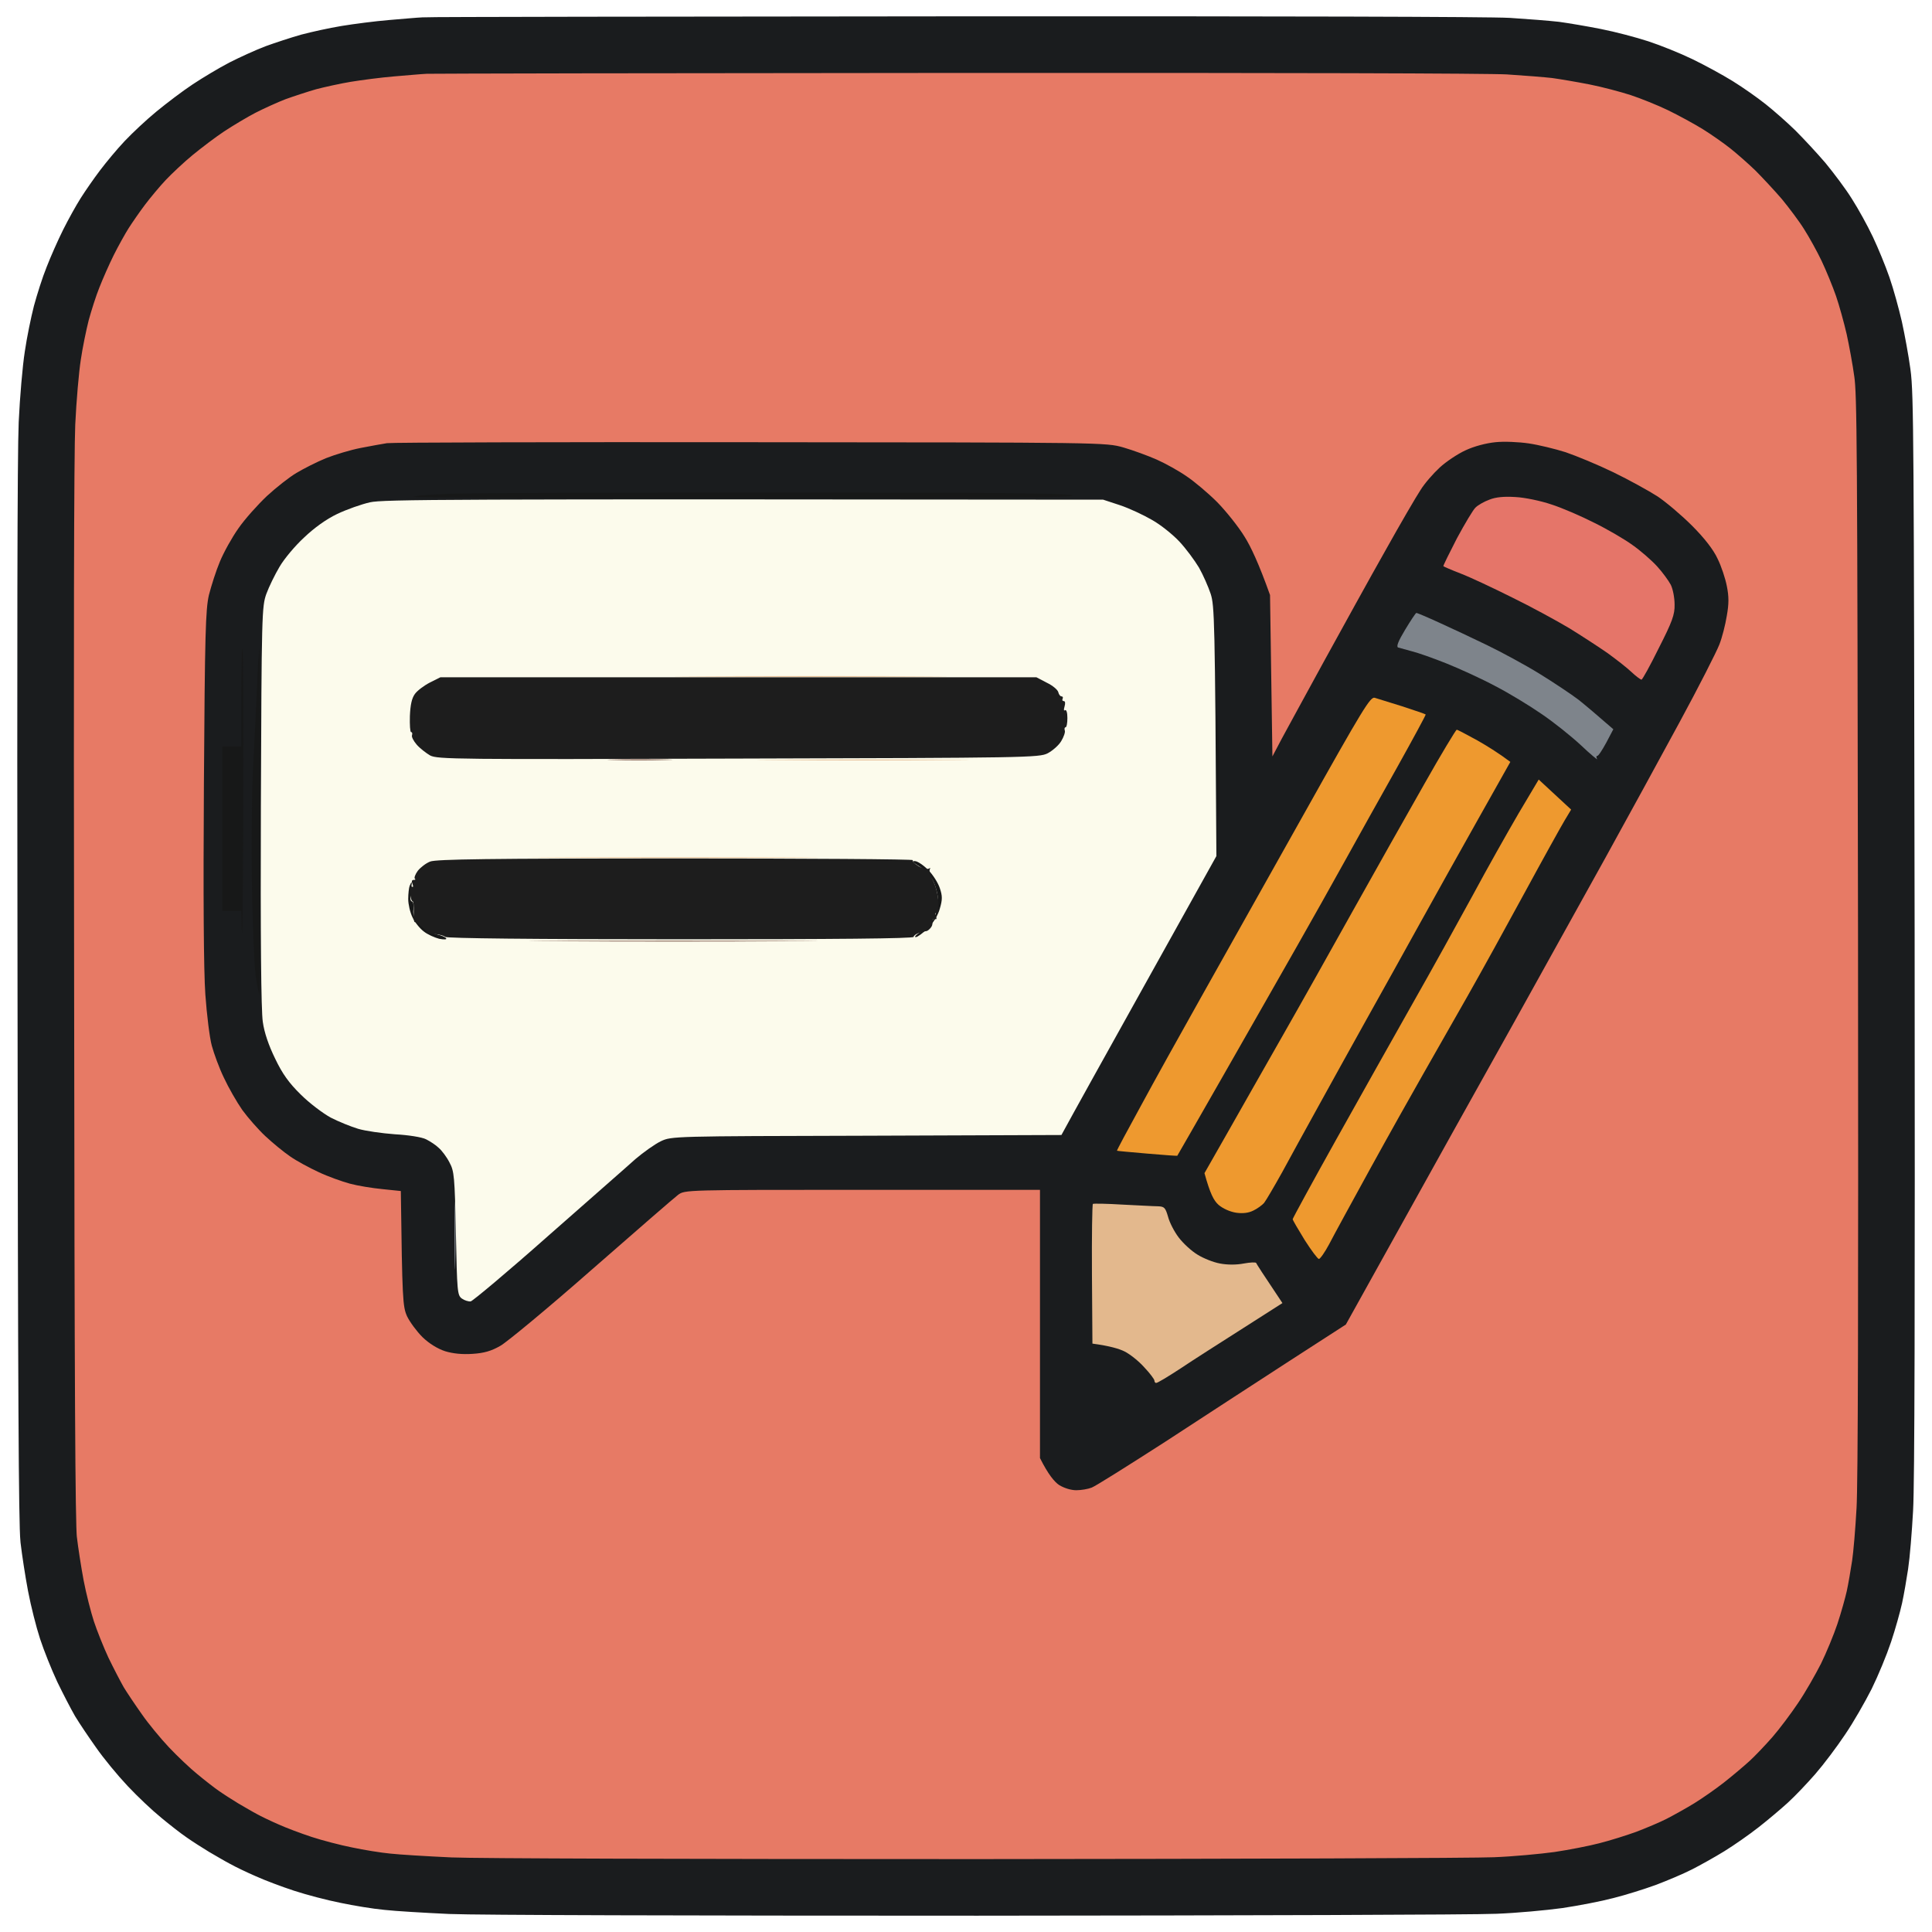
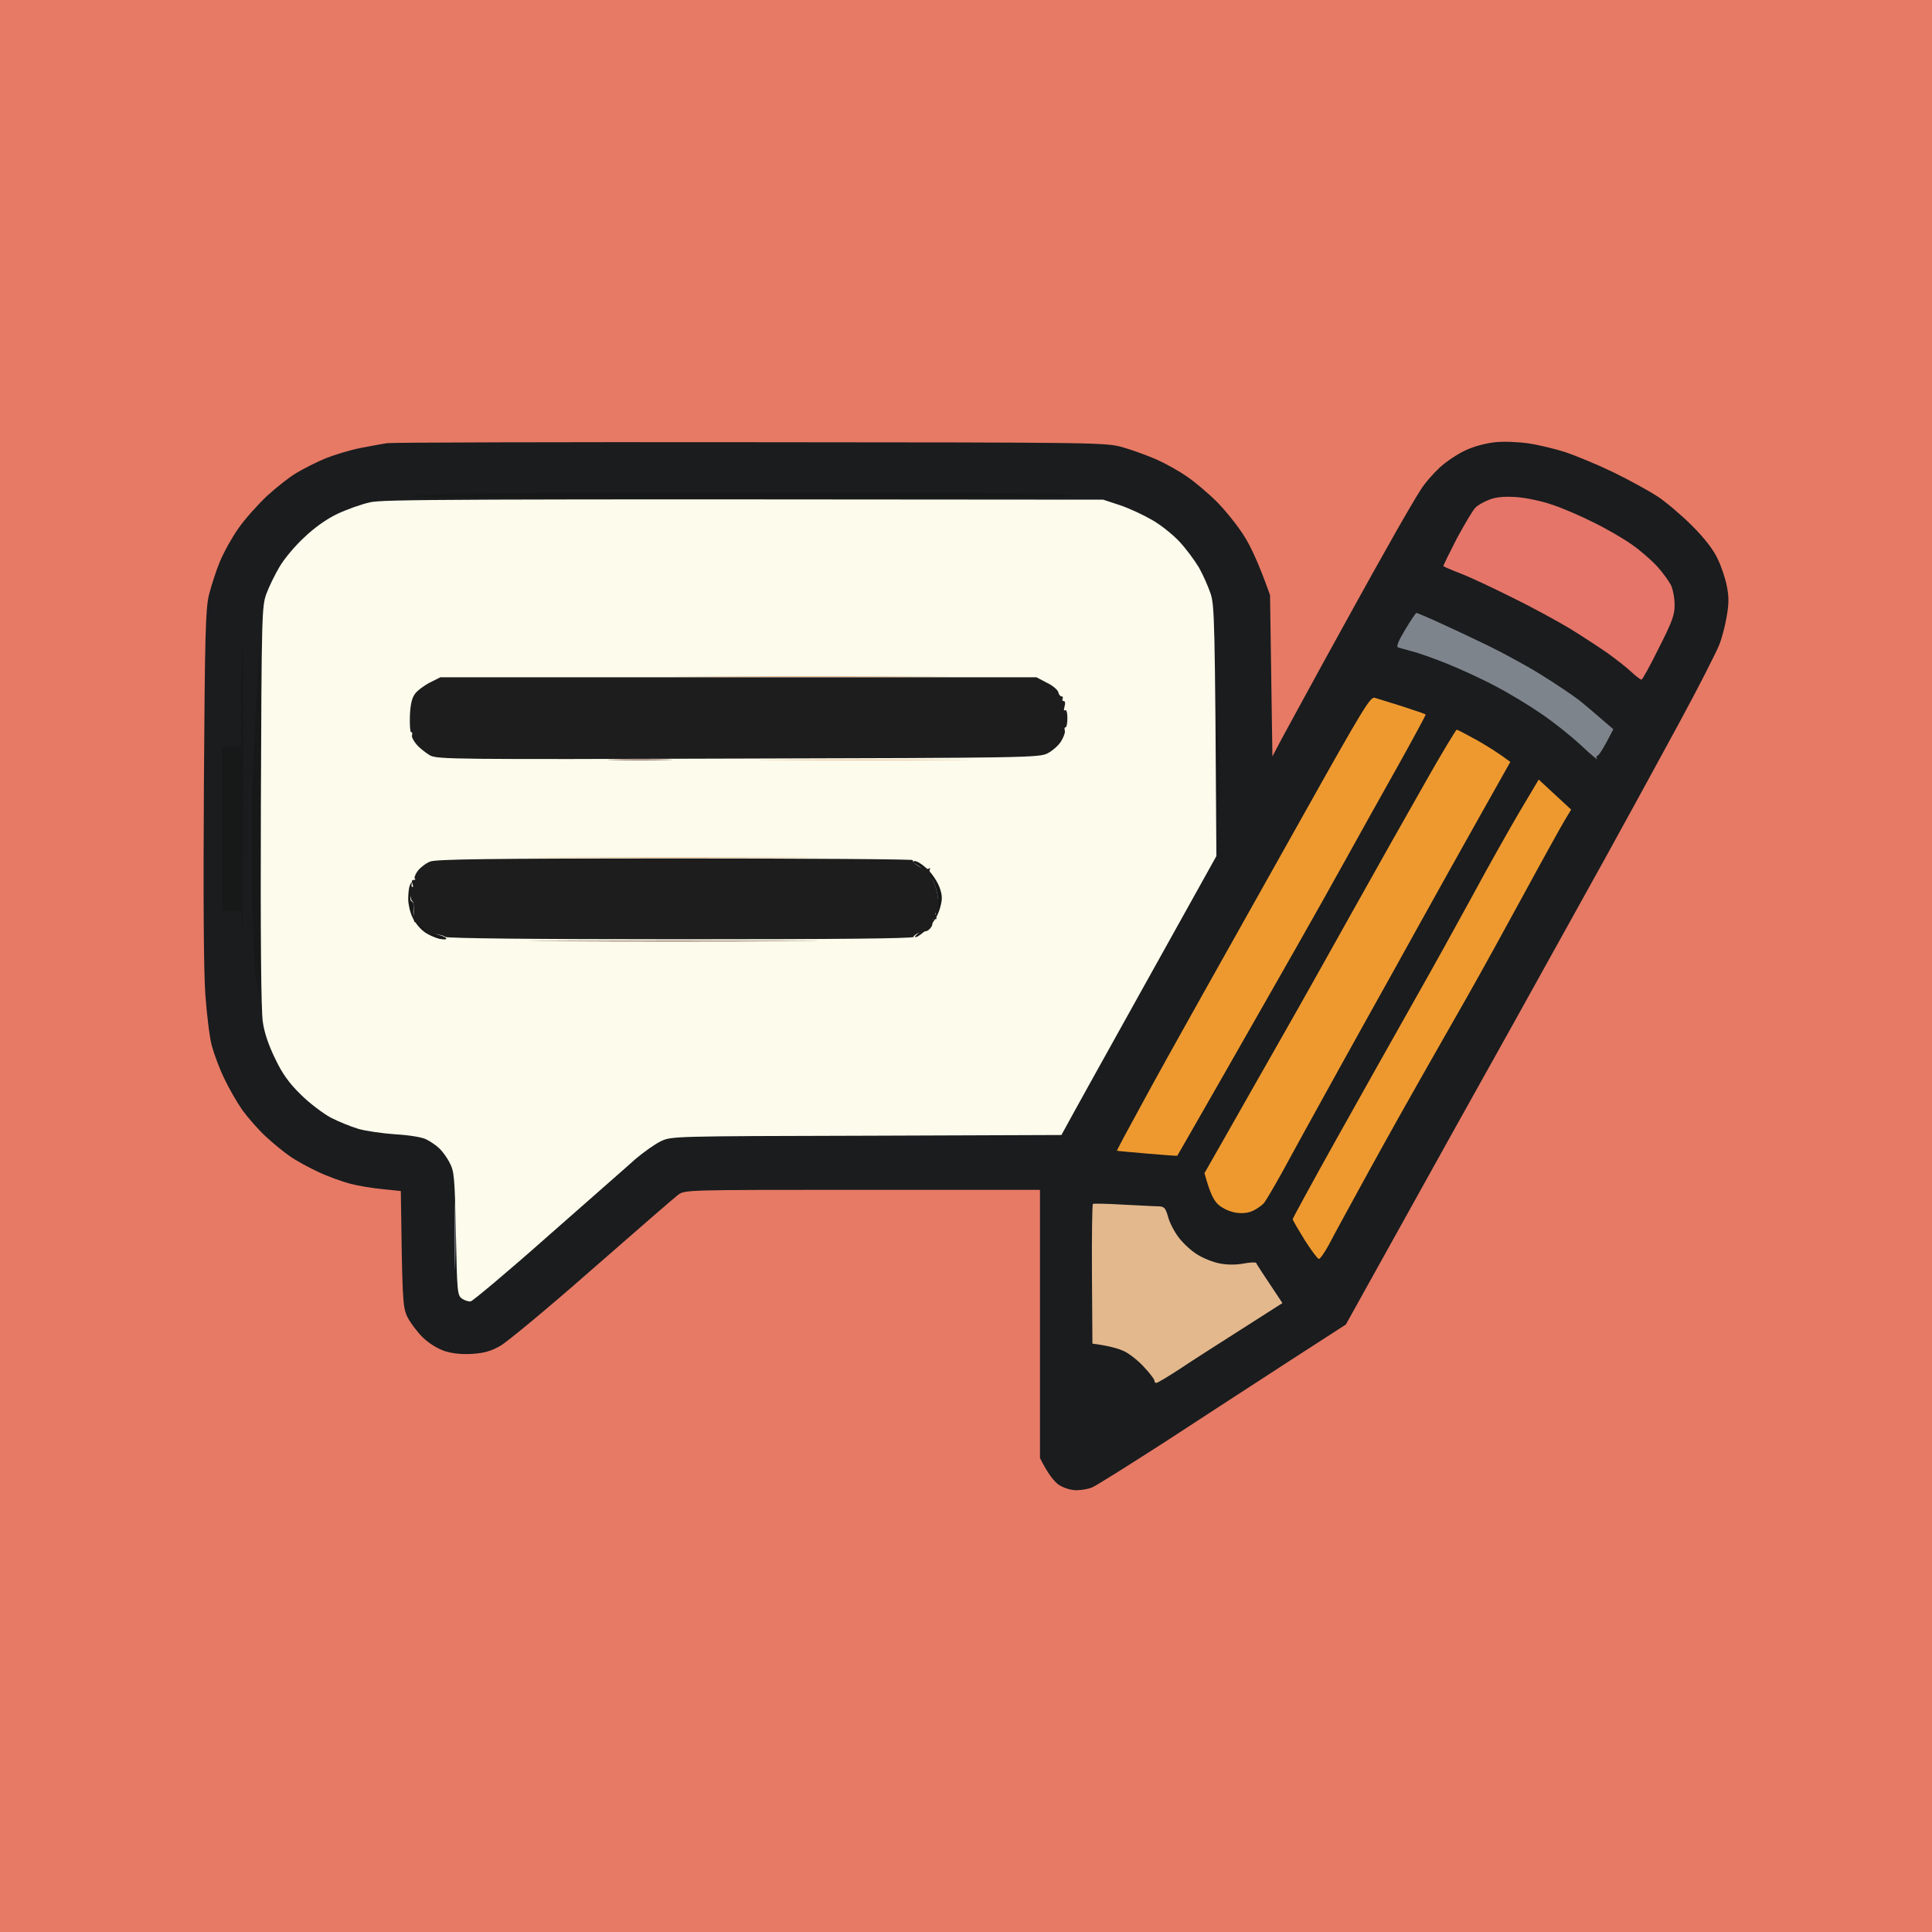
<svg xmlns="http://www.w3.org/2000/svg" version="1.2" viewBox="0 0 1024 1024" width="1024" height="1024" id="svg1" xml:space="preserve">
  <defs id="defs1" />
  <style id="style1">
		.s0 { fill: #171818 } 
		.s1 { opacity: 1;fill: #7f5b4f } 
		.s2 { fill: #e77965 } 
		.s3 { opacity: 1;fill: #e3b88d } 
		.s4 { fill: #1a1c1e } 
		.s5 { fill: #f08b48 } 
		.s6 { fill: #fcfbec } 
	</style>
-   <g id="Background">
-     <path id="Path 2" class="s2" d="m 224.993,24.159 c -2.5,0.1 -10.3,0.8 -17.5,1.4 -7.2,0.6 -17.9,2 -24,3 -6.1,1 -15.1,3 -20,4.3 -4.9,1.4 -12.8,4 -17.5,5.7 -4.7,1.8 -12.6,5.4 -17.5,7.9 -5,2.6 -13,7.4 -18,10.7 -5,3.3 -13,9.4 -18,13.5 -5,4.1 -11.9,10.6 -15.5,14.4 -3.6,3.8 -9,10.3 -12.1,14.4 -3.1,4.1 -7.3,10.2 -9.4,13.5 -2.1,3.3 -6,10.3 -8.6,15.5 -2.6,5.2 -6.3,13.6 -8.2,18.5 -2,4.9 -4.7,13.5 -6.2,19 -1.4,5.5 -3.5,15.6 -4.5,22.5 -1.1,6.9 -2.5,23.1 -3.1,36 -0.7,15.6 -0.9,117.6 -0.6,302 0.2,211.7 0.6,281.1 1.5,289.5 0.7,6 2.4,17.1 3.8,24.5 1.4,7.4 4.1,18 5.9,23.5 1.8,5.5 5.6,15 8.4,21 2.9,6 6.9,13.7 8.8,17 2,3.3 6.7,10.3 10.4,15.5 3.6,5.2 10.6,13.7 15.5,18.9 4.9,5.2 12.3,12.2 16.4,15.5 4.1,3.4 9.7,7.8 12.5,9.7 2.7,1.9 7.7,5.1 11,7.1 3.3,1.9 8,4.7 10.5,6 2.5,1.4 8.1,4.1 12.5,6 4.4,2 12.9,5.2 19,7.2 6.1,2 16.4,4.7 23,6 6.6,1.4 16.4,3 21.8,3.5 5.3,0.6 20.4,1.5 33.4,2.1 14.4,0.6 125,0.9 279.3,0.9 140.5,-0.1 264,-0.5 274.5,-1 10.5,-0.4 25.5,-1.8 33.5,-2.9 8,-1.2 19.5,-3.4 25.5,-5 6,-1.5 15.5,-4.5 21,-6.5 5.5,-2.1 13.4,-5.4 17.5,-7.5 4.1,-2.1 11.3,-6.1 16,-9 4.7,-2.9 12.3,-8.2 17,-11.9 4.6,-3.6 11.1,-9.1 14.4,-12.1 3.3,-3 9.3,-9.3 13.4,-14 4.1,-4.7 10.7,-13.5 14.7,-19.5 4.1,-6 9.9,-16.2 13.1,-22.5 3.1,-6.3 7.4,-16.7 9.5,-23 2.1,-6.3 4.5,-14.9 5.4,-19 0.9,-4.1 2.2,-11.8 3,-17 0.8,-5.2 1.9,-18.5 2.5,-29.5 0.8,-14 1,-106.2 0.8,-305 -0.4,-261.3 -0.5,-286 -2.1,-297.3 -0.9,-6.7 -2.9,-17.5 -4.3,-23.9 -1.5,-6.5 -4.2,-16.3 -6.1,-21.8 -1.9,-5.5 -5.6,-14.5 -8.2,-20 -2.6,-5.5 -7.2,-13.8 -10.2,-18.5 -2.9,-4.7 -8.8,-12.5 -12.9,-17.5 -4.2,-4.9 -11,-12.2 -15,-16.2 -4.1,-4 -10.6,-9.7 -14.5,-12.8 -3.9,-3.1 -11,-8.1 -16,-11.2 -5,-3.1 -14,-8 -20,-10.9 -6,-2.9 -15.7,-6.8 -21.5,-8.7 -5.8,-1.9 -16.4,-4.7 -23.5,-6.1 -7.1,-1.4 -16.6,-3 -21,-3.6 -4.4,-0.5 -15.6,-1.4 -25,-2 -10.8,-0.6 -118.4,-0.9 -293.5,-0.8 -152.1,0.1 -278.5,0.3 -281,0.5 z" style="fill:#e77a65;fill-opacity:1;stroke:#1a1c1e;stroke-width:30;stroke-linecap:round;stroke-linejoin:round;stroke-dasharray:none;stroke-opacity:1" />
-     <g id="g1">
-       <g id="g3" transform="matrix(1.263572,0,0,1.263572,-141.2288,29.17788)">
-         <path id="Path 4" class="s4" d="m 274.1,162.8 c -1.9,0.3 -6.9,1.2 -11,2 -4.2,0.8 -10.8,2.8 -14.6,4.3 -3.9,1.6 -9.4,4.4 -12.4,6.2 -2.9,1.7 -8.5,6.1 -12.4,9.7 -3.8,3.6 -9.2,9.6 -11.9,13.5 -2.7,3.8 -6.2,10.1 -7.8,14 -1.6,3.8 -3.6,10.1 -4.6,14 -1.4,6.1 -1.7,16.1 -2.1,79.5 -0.3,47.1 -0.1,77.9 0.6,88 0.6,8.5 1.8,18.2 2.7,21.5 0.9,3.3 3.1,9.4 5.1,13.5 1.9,4.1 5.4,10.2 7.7,13.5 2.4,3.3 6.8,8.3 9.7,11 3,2.8 7.6,6.6 10.4,8.5 2.7,1.9 8.1,4.8 12,6.6 3.8,1.8 9.7,3.9 13,4.8 3.3,0.9 9.5,1.9 13.7,2.3 l 7.7,0.8 c 0.6,45.7 0.8,48.4 2.6,52.5 1.2,2.5 4.1,6.4 6.5,8.8 2.8,2.7 6.4,4.9 9.5,5.9 3.3,1 7.2,1.4 11.5,1.1 4.8,-0.3 7.9,-1.2 11.7,-3.4 2.8,-1.6 20.2,-16 38.5,-32.1 18.3,-16 34.5,-30.1 36,-31.2 2.8,-2.1 3.2,-2.1 77.3,-2.1 H 548 v 112.5 c 3.5,7 6.1,10 8,11.3 2.1,1.3 5,2.2 7.2,2.2 2.1,0 5,-0.5 6.5,-1.1 1.6,-0.6 15.4,-9.3 30.8,-19.2 15.3,-10 38.7,-25.2 51.8,-33.7 l 24,-15.5 c 37.4,-67.4 58.4,-105 70.7,-127 12.2,-22 29.5,-53.1 38.3,-69 8.8,-15.9 22.7,-41.4 30.9,-56.5 8.2,-15.1 15.7,-29.9 16.8,-32.8 1.1,-2.8 2.5,-8.2 3.1,-12 0.9,-5 0.9,-8.1 0,-12.5 -0.6,-3.1 -2.3,-8.3 -3.9,-11.5 -1.7,-3.7 -5.5,-8.6 -10.7,-13.8 -4.4,-4.4 -10.9,-9.9 -14.5,-12.3 -3.6,-2.3 -11.9,-6.9 -18.5,-10.1 -6.6,-3.2 -15.6,-6.9 -20,-8.4 -4.4,-1.4 -11.4,-3.1 -15.5,-3.7 -4.1,-0.6 -10.4,-0.9 -14,-0.5 -3.9,0.4 -8.9,1.7 -12.5,3.4 -3.3,1.5 -8.2,4.8 -10.8,7.2 -2.7,2.5 -6.4,6.7 -8.1,9.5 -1.8,2.7 -8.5,14.2 -14.8,25.5 -6.4,11.3 -17.8,32 -25.5,46 -7.7,14 -15.7,28.8 -17.9,32.8 l -3.9,7.4 -1,-67.7 c -4.7,-13.2 -8.1,-20.4 -10.7,-24.5 -2.5,-4.1 -7.7,-10.6 -11.4,-14.4 -3.8,-3.8 -9.6,-8.7 -12.9,-10.9 -3.3,-2.3 -8.9,-5.4 -12.5,-7 -3.6,-1.6 -9.9,-3.9 -14,-5.1 -7.5,-2.1 -7.7,-2.1 -156.5,-2.2 -82,-0.1 -150.5,0.1 -152.4,0.4 z" style="stroke-width:25;stroke-dasharray:none" />
-         <path id="Path 7" class="s1" d="m 701.2,241 c -2.9,4.8 -3.8,7.1 -3,7.5 0.7,0.2 3.3,0.9 5.8,1.6 2.5,0.6 9,2.9 14.5,5.1 5.5,2.2 14.7,6.4 20.5,9.5 5.8,3 14.5,8.3 19.4,11.7 4.9,3.3 12.3,9.2 16.5,13.1 4.1,3.9 7.2,6.4 6.8,5.8 -0.4,-0.7 -0.4,-1.3 0,-1.3 0.5,0.1 2.1,-2.4 3.8,-5.5 l 3,-5.7 c -7,-6.1 -11.5,-9.9 -14.5,-12.3 -3,-2.3 -10.5,-7.3 -16.5,-11 -6,-3.7 -16,-9.1 -22,-12 -6,-2.9 -15.1,-7.2 -20,-9.4 -5,-2.3 -9.3,-4.1 -9.6,-4.1 -0.3,0 -2.4,3.2 -4.7,7 z M 302.4,495.5 c 0,12.6 0.2,17.6 0.3,11 0.2,-6.6 0.2,-16.9 0,-23 -0.1,-6.1 -0.3,-0.6 -0.3,12 z" style="fill:#7e848b;fill-opacity:1;stroke-width:25;stroke-dasharray:none" />
-         <path id="Path 8" class="s3" d="m 570.2,481.9 c -0.3,0.2 -0.5,13.5 -0.4,29.5 l 0.2,29.1 c 7.4,1 11.3,2.2 13.5,3.3 2.2,1.1 5.9,4 8.2,6.6 2.4,2.5 4.3,5.1 4.3,5.6 0,0.5 0.3,1 0.7,1 0.5,0.1 5.1,-2.7 10.3,-6.1 5.2,-3.5 17,-11 26.1,-16.8 l 16.6,-10.6 c -8.3,-12.4 -10.8,-16.3 -11,-16.8 -0.1,-0.4 -2.5,-0.3 -5.2,0.2 -3.1,0.6 -6.9,0.6 -10,0 -2.8,-0.5 -7,-2.2 -9.4,-3.7 -2.5,-1.5 -6,-4.7 -7.9,-7.2 -1.9,-2.5 -3.9,-6.4 -4.5,-8.8 -1.1,-3.7 -1.5,-4.2 -4.2,-4.3 -1.7,0 -8.3,-0.4 -14.8,-0.7 -6.5,-0.4 -12.1,-0.5 -12.5,-0.3 z" style="display:inline;stroke-width:25;stroke-dasharray:none" />
-         <path id="Path 9" class="s0" d="m 301.3,184 c -8.3,0.3 -15.5,0.8 -15.9,1.3 -0.4,0.4 62,0.7 138.7,0.7 110.1,-0.1 139,-0.3 137.4,-1.3 -1.5,-0.9 -29.7,-1.2 -123.5,-1.2 -66.8,0 -128.3,0.2 -136.7,0.5 z M 213,269.5 V 290 h -8 v 69 h 8 c 0.4,23.6 0.7,-1.1 0.8,-39.8 0.1,-38.6 0,-70.2 -0.3,-70.2 -0.3,0 -0.5,9.2 -0.5,20.5 z m 6.6,-4.8 c -0.4,8.7 -1.1,23.4 -1.6,32.8 -0.6,9.4 -0.8,31.4 -0.6,49 0.3,17.6 1,35.4 1.6,39.5 0.6,4.1 1.3,7.7 1.6,8 0.2,0.3 0.4,-32.2 0.4,-72.3 0,-40 -0.2,-72.7 -0.4,-72.7 -0.2,0 -0.7,7.1 -1,15.8 z m 402.5,36.2 c 0.1,15 0.5,22.6 0.9,19.5 0.4,-2.8 0.5,-13.6 0.3,-24 -0.3,-10.4 -0.7,-19.2 -0.9,-19.5 -0.3,-0.3 -0.4,10.5 -0.3,24 z" style="stroke-width:25;stroke-dasharray:none" />
-         <path id="Path 10" class="s2" d="m 736.5,186.5 c -2.2,0.8 -4.8,2.3 -5.8,3.3 -1,0.9 -4.5,6.8 -7.8,12.9 -3.2,6.2 -5.8,11.5 -5.7,11.7 0.2,0.2 3.4,1.6 7.3,3.1 3.9,1.5 13.5,6 21.5,10 8,3.9 18.8,9.8 24,12.9 5.2,3.2 12.4,7.9 16,10.4 3.6,2.6 8.1,6.1 10,7.9 1.9,1.8 3.8,3.2 4.3,3.3 0.4,0 3.7,-6 7.3,-13.3 5.6,-11 6.7,-14 6.6,-18.2 0,-2.8 -0.7,-6.5 -1.6,-8.3 -0.9,-1.7 -3.5,-5.3 -5.8,-7.8 -2.4,-2.6 -7,-6.6 -10.3,-8.9 -3.3,-2.4 -10.5,-6.6 -16,-9.3 -5.5,-2.8 -13.6,-6.3 -18,-7.7 -4.4,-1.5 -11.1,-2.9 -15,-3.1 -4.8,-0.3 -8.3,0 -11,1.1 z" style="fill:#e57569;fill-opacity:1;stroke-width:25;stroke-dasharray:none" />
-         <path id="Path 11" class="s5" d="m 658.8,318.2 c -15.2,27.1 -34.6,61.7 -43.1,76.8 -8.5,15.1 -20,35.8 -25.5,46 -5.6,10.2 -10.1,18.6 -9.9,18.6 0.1,0.1 5.8,0.6 12.7,1.2 6.9,0.6 12.6,1 12.6,0.9 0.1,-0.1 8.9,-15.5 19.6,-34.2 10.7,-18.7 24.4,-42.8 30.5,-53.5 6.1,-10.7 15.3,-27.1 20.5,-36.5 5.2,-9.4 14.9,-26.8 21.6,-38.7 6.7,-12 12.1,-22 12,-22.2 -0.2,-0.2 -4.6,-1.7 -9.8,-3.4 -5.2,-1.6 -10.4,-3.2 -11.6,-3.6 -1.8,-0.5 -4.9,4.5 -29.6,48.6 z m 50.4,-12.4 c -7.1,12.5 -20.5,36.2 -29.7,52.7 -9.2,16.5 -22.6,40.4 -29.8,53 -7.2,12.6 -17.5,30.8 -22.9,40.3 L 617,469 c 2.4,8.7 3.9,11.5 5.9,13.3 1.9,1.6 4.8,2.9 7.4,3.3 2.8,0.4 5.2,0.1 7.2,-0.9 1.7,-0.8 3.7,-2.3 4.5,-3.2 0.8,-1 4.2,-6.8 7.6,-12.9 3.3,-6.1 9.9,-18.1 14.6,-26.6 4.7,-8.5 13.9,-25.2 20.5,-37 6.6,-11.8 16.9,-30.3 22.8,-41 5.9,-10.7 16.9,-30.3 24.3,-43.5 l 13.5,-24 c -4.5,-3.4 -9.4,-6.5 -13.8,-9 -4.4,-2.4 -8.3,-4.5 -8.7,-4.5 -0.3,0 -6.5,10.2 -13.6,22.8 z m 39.5,12.4 c -4.6,7.9 -13.3,23.3 -19.2,34.3 -6,11 -17.2,31.3 -25,45 -7.8,13.8 -22.3,39.6 -32.3,57.5 -10,17.9 -18.1,32.8 -18.2,33.3 0,0.4 2.3,4.3 5,8.7 2.8,4.4 5.5,8 6,8 0.5,0 2.5,-2.8 4.3,-6.2 1.8,-3.5 9.6,-17.8 17.3,-31.8 7.7,-14 17.7,-31.8 22.1,-39.5 4.4,-7.7 12.7,-22.3 18.5,-32.5 5.8,-10.2 16.7,-30 24.3,-44 7.6,-14 15.1,-27.5 16.6,-30 l 2.7,-4.5 -13.6,-12.6 z" style="fill:#ee992f;fill-opacity:1;stroke-width:25;stroke-dasharray:none" />
-         <path id="Path 12" class="s6" d="m 267,187.6 c -3.6,0.8 -9.8,3 -13.8,4.9 -4.6,2.2 -9.6,5.8 -13.9,9.9 -3.8,3.5 -8.4,9 -10.3,12.3 -1.9,3.2 -4.4,8.3 -5.5,11.3 -1.9,5.3 -2,8.5 -2.3,89 -0.2,54.6 0.1,85.9 0.8,90.5 0.6,4.5 2.5,10 5.2,15.5 3,6.3 5.8,10.2 10.7,15 3.6,3.6 9.3,7.9 12.6,9.7 3.3,1.7 8.5,3.8 11.5,4.7 3,0.9 10,1.9 15.5,2.3 5.5,0.3 11.3,1.2 13,2.1 1.6,0.8 4.1,2.4 5.3,3.6 1.3,1.1 3.4,3.9 4.5,6.1 2,3.7 2.2,5.8 2.7,29.8 0.5,24.4 0.6,25.9 2.5,27.3 1.1,0.8 2.8,1.3 3.7,1.2 0.9,-0.2 15.5,-12.4 32.3,-27.3 16.9,-14.9 33.5,-29.4 36.8,-32.4 3.4,-2.9 8.2,-6.3 10.7,-7.5 4.5,-2.1 5.1,-2.1 86.3,-2.3 L 557,453 c 4,-7.4 18.6,-33.7 35.1,-63.3 L 622,336 c -0.6,-99.4 -0.8,-105 -2.4,-110 -1,-3 -3.2,-8 -4.9,-11 -1.8,-3 -5.4,-7.9 -8.2,-10.9 -2.7,-2.9 -7.9,-7.1 -11.5,-9.1 -3.6,-2.1 -9.6,-4.9 -13.5,-6.2 l -7,-2.3 c -278.6,-0.3 -302,-0.1 -307.5,1.1 z" style="stroke-width:25;stroke-dasharray:none" />
-         <path id="Path 13" class="s1" d="m 369,295.7 c 5.8,0.2 15.7,0.2 22,0 6.3,-0.1 1.6,-0.3 -10.5,-0.3 -12.1,0 -17.3,0.2 -11.5,0.3 z m -24,76 c 26.7,0.2 70.8,0.2 98,0 27.2,-0.1 5.4,-0.2 -48.5,-0.2 -53.9,0 -76.2,0.1 -49.5,0.2 z" style="stroke-width:25;stroke-dasharray:none" />
-         <path id="Path 14" class="s3" d="m 405.5,260.7 c 25.3,0.2 66.9,0.2 92.5,0 25.6,-0.1 4.9,-0.2 -46,-0.2 -50.9,0 -71.8,0.1 -46.5,0.2 z m 32.5,35 c 20.1,0.2 52.5,0.2 72,0 19.5,-0.1 3.1,-0.2 -36.5,-0.2 -39.6,0 -55.6,0.1 -35.5,0.2 z m -92.5,41 c 27.5,0.2 72.1,0.2 99,0 26.9,-0.1 4.5,-0.2 -50,-0.2 -54.5,0 -76.5,0.1 -49,0.2 z" style="stroke-width:25;stroke-dasharray:none" />
-         <path id="Path 15" class="s0" d="m 497.5,340.4 q 4,2.4 6,6.7 c 1.1,2.6 1.9,6.1 1.7,8.4 -0.1,2.2 -1,5.4 -2,7 -1,1.6 -3.4,4 -5.3,5.3 -1.9,1.2 -2.8,2.2 -2,2.2 0.7,0 3,-1.7 5.1,-3.7 2.3,-2.3 4.3,-5.6 5,-8.3 1.1,-3.7 1.1,-5.3 0,-8.5 -0.7,-2.2 -2.9,-5.7 -4.9,-7.7 -2,-2 -4.5,-3.7 -5.6,-3.7 -1.4,-0.1 -0.8,0.6 2,2.3 z m -213.9,8.1 c -0.3,0.8 -0.6,3.3 -0.6,5.5 0,2.2 0.8,5.7 1.8,7.7 0.9,2 3.1,4.7 4.7,5.9 1.6,1.3 4.6,2.6 6.5,3.1 2.2,0.4 3.3,0.3 2.9,-0.2 -0.4,-0.6 -2.2,-1.3 -4,-1.7 -1.9,-0.4 -4.9,-2.2 -6.7,-4 -2.7,-2.6 -3.3,-4 -3,-6.5 0.2,-1.8 -0.1,-3.3 -0.7,-3.3 -0.6,0 -0.8,-1.6 -0.4,-4 0.3,-2.2 0.5,-4 0.3,-4 -0.1,0 -0.5,0.7 -0.8,1.5 z" style="stroke-width:25;stroke-dasharray:none" />
-         <path id="Path 16" class="s4" d="m 292.1,263.2 c -2.5,1.3 -5.3,3.4 -6.3,4.8 -1.3,1.8 -1.9,4.5 -2.1,9.3 -0.1,3.7 0.1,6.7 0.5,6.7 0.5,0 0.6,0.6 0.4,1.3 -0.3,0.6 0.6,2.4 2,4 1.3,1.5 3.9,3.5 5.6,4.5 3.1,1.6 10.8,1.7 129.3,1.3 120.8,-0.3 126.2,-0.4 129.7,-2.2 2.1,-1.1 4.7,-3.4 5.7,-5.1 1.1,-1.8 1.8,-3.9 1.5,-4.5 -0.2,-0.7 -0.1,-1.3 0.3,-1.3 0.5,0 0.8,-1.8 0.8,-3.9 0,-2.3 -0.4,-3.6 -1,-3.3 -0.5,0.4 -0.6,-0.2 -0.2,-1.5 0.4,-1.4 0.3,-2.3 -0.3,-2.3 -0.5,0 -0.8,-0.4 -0.5,-1 0.3,-0.6 0,-1 -0.5,-1 -0.5,0 -1.1,-0.8 -1.3,-1.7 -0.2,-1 -2.3,-2.8 -4.8,-4 l -4.4,-2.3 h -250 z m 0.1,75.1 c -1.8,0.7 -4.1,2.5 -5.2,3.9 -1.1,1.5 -1.6,3 -1.2,3.3 0.4,0.3 0.2,0.5 -0.5,0.5 -0.8,0 -1,0.6 -0.5,1.7 0.4,1.1 0.3,1.5 -0.3,1.1 -0.6,-0.4 -0.9,0.7 -0.7,2.7 0.1,1.9 0.6,3.4 1,3.4 0.4,0 0.6,2.1 0.5,4.5 -0.1,2.5 0.1,4.4 0.5,4.3 0.4,-0.1 1.7,0.7 2.9,1.8 1.3,1 2.1,2.2 1.9,2.4 -0.2,0.3 1.3,0.7 3.3,0.8 2,0.1 4.1,0.7 4.6,1.2 0.7,0.6 36.6,1 98.8,1 64.5,0 97.7,-0.3 97.7,-1 0,-0.5 1.1,-1.3 2.3,-1.7 1.2,-0.3 2.5,-0.7 2.9,-0.7 0.4,0 1,-0.4 1.5,-0.9 0.5,-0.5 1,-1.2 1.1,-1.7 0.1,-0.5 0.2,-1.4 0.2,-2 0,-0.5 0.5,-0.7 1,-0.5 0.6,0.3 0.8,-0.2 0.3,-1.2 -0.4,-1.1 -0.3,-1.5 0.3,-1.1 0.6,0.4 0.9,-1.3 0.8,-4.5 -0.1,-3 -1,-6.8 -2.2,-9.2 -1.2,-2.2 -1.8,-4.4 -1.4,-4.9 0.4,-0.5 0.2,-0.6 -0.5,-0.2 -0.7,0.3 -2.6,-0.1 -4.3,-1.1 -1.6,-1 -2.7,-2.1 -2.3,-2.5 0.3,-0.4 -44.4,-0.7 -99.3,-0.7 -78.3,0 -100.6,0.3 -103.2,1.3 z" style="fill:#1d1d1d;fill-opacity:1;stroke-width:25;stroke-dasharray:none" />
-       </g>
+   <rect style="fill:#e77a65;fill-opacity:1;stroke:none;stroke-width:35.803;stroke-linecap:round;stroke-linejoin:round;paint-order:fill markers stroke" id="rect1" width="1024" height="1024" x="0" y="0" />
+   <g id="g1" transform="translate(3.4857e-5)">
+     <g id="g3" transform="matrix(1.263572,0,0,1.263572,-141.2288,29.17788)">
+       <path id="Path 4" class="s4" d="m 274.1,162.8 c -1.9,0.3 -6.9,1.2 -11,2 -4.2,0.8 -10.8,2.8 -14.6,4.3 -3.9,1.6 -9.4,4.4 -12.4,6.2 -2.9,1.7 -8.5,6.1 -12.4,9.7 -3.8,3.6 -9.2,9.6 -11.9,13.5 -2.7,3.8 -6.2,10.1 -7.8,14 -1.6,3.8 -3.6,10.1 -4.6,14 -1.4,6.1 -1.7,16.1 -2.1,79.5 -0.3,47.1 -0.1,77.9 0.6,88 0.6,8.5 1.8,18.2 2.7,21.5 0.9,3.3 3.1,9.4 5.1,13.5 1.9,4.1 5.4,10.2 7.7,13.5 2.4,3.3 6.8,8.3 9.7,11 3,2.8 7.6,6.6 10.4,8.5 2.7,1.9 8.1,4.8 12,6.6 3.8,1.8 9.7,3.9 13,4.8 3.3,0.9 9.5,1.9 13.7,2.3 l 7.7,0.8 c 0.6,45.7 0.8,48.4 2.6,52.5 1.2,2.5 4.1,6.4 6.5,8.8 2.8,2.7 6.4,4.9 9.5,5.9 3.3,1 7.2,1.4 11.5,1.1 4.8,-0.3 7.9,-1.2 11.7,-3.4 2.8,-1.6 20.2,-16 38.5,-32.1 18.3,-16 34.5,-30.1 36,-31.2 2.8,-2.1 3.2,-2.1 77.3,-2.1 H 548 v 112.5 c 3.5,7 6.1,10 8,11.3 2.1,1.3 5,2.2 7.2,2.2 2.1,0 5,-0.5 6.5,-1.1 1.6,-0.6 15.4,-9.3 30.8,-19.2 15.3,-10 38.7,-25.2 51.8,-33.7 l 24,-15.5 c 37.4,-67.4 58.4,-105 70.7,-127 12.2,-22 29.5,-53.1 38.3,-69 8.8,-15.9 22.7,-41.4 30.9,-56.5 8.2,-15.1 15.7,-29.9 16.8,-32.8 1.1,-2.8 2.5,-8.2 3.1,-12 0.9,-5 0.9,-8.1 0,-12.5 -0.6,-3.1 -2.3,-8.3 -3.9,-11.5 -1.7,-3.7 -5.5,-8.6 -10.7,-13.8 -4.4,-4.4 -10.9,-9.9 -14.5,-12.3 -3.6,-2.3 -11.9,-6.9 -18.5,-10.1 -6.6,-3.2 -15.6,-6.9 -20,-8.4 -4.4,-1.4 -11.4,-3.1 -15.5,-3.7 -4.1,-0.6 -10.4,-0.9 -14,-0.5 -3.9,0.4 -8.9,1.7 -12.5,3.4 -3.3,1.5 -8.2,4.8 -10.8,7.2 -2.7,2.5 -6.4,6.7 -8.1,9.5 -1.8,2.7 -8.5,14.2 -14.8,25.5 -6.4,11.3 -17.8,32 -25.5,46 -7.7,14 -15.7,28.8 -17.9,32.8 l -3.9,7.4 -1,-67.7 c -4.7,-13.2 -8.1,-20.4 -10.7,-24.5 -2.5,-4.1 -7.7,-10.6 -11.4,-14.4 -3.8,-3.8 -9.6,-8.7 -12.9,-10.9 -3.3,-2.3 -8.9,-5.4 -12.5,-7 -3.6,-1.6 -9.9,-3.9 -14,-5.1 -7.5,-2.1 -7.7,-2.1 -156.5,-2.2 -82,-0.1 -150.5,0.1 -152.4,0.4 z" style="stroke-width:25;stroke-dasharray:none" />
+       <path id="Path 7" class="s1" d="m 701.2,241 c -2.9,4.8 -3.8,7.1 -3,7.5 0.7,0.2 3.3,0.9 5.8,1.6 2.5,0.6 9,2.9 14.5,5.1 5.5,2.2 14.7,6.4 20.5,9.5 5.8,3 14.5,8.3 19.4,11.7 4.9,3.3 12.3,9.2 16.5,13.1 4.1,3.9 7.2,6.4 6.8,5.8 -0.4,-0.7 -0.4,-1.3 0,-1.3 0.5,0.1 2.1,-2.4 3.8,-5.5 l 3,-5.7 c -7,-6.1 -11.5,-9.9 -14.5,-12.3 -3,-2.3 -10.5,-7.3 -16.5,-11 -6,-3.7 -16,-9.1 -22,-12 -6,-2.9 -15.1,-7.2 -20,-9.4 -5,-2.3 -9.3,-4.1 -9.6,-4.1 -0.3,0 -2.4,3.2 -4.7,7 z M 302.4,495.5 c 0,12.6 0.2,17.6 0.3,11 0.2,-6.6 0.2,-16.9 0,-23 -0.1,-6.1 -0.3,-0.6 -0.3,12 z" style="fill:#7e848b;fill-opacity:1;stroke-width:25;stroke-dasharray:none" />
+       <path id="Path 8" class="s3" d="m 570.2,481.9 c -0.3,0.2 -0.5,13.5 -0.4,29.5 l 0.2,29.1 c 7.4,1 11.3,2.2 13.5,3.3 2.2,1.1 5.9,4 8.2,6.6 2.4,2.5 4.3,5.1 4.3,5.6 0,0.5 0.3,1 0.7,1 0.5,0.1 5.1,-2.7 10.3,-6.1 5.2,-3.5 17,-11 26.1,-16.8 l 16.6,-10.6 c -8.3,-12.4 -10.8,-16.3 -11,-16.8 -0.1,-0.4 -2.5,-0.3 -5.2,0.2 -3.1,0.6 -6.9,0.6 -10,0 -2.8,-0.5 -7,-2.2 -9.4,-3.7 -2.5,-1.5 -6,-4.7 -7.9,-7.2 -1.9,-2.5 -3.9,-6.4 -4.5,-8.8 -1.1,-3.7 -1.5,-4.2 -4.2,-4.3 -1.7,0 -8.3,-0.4 -14.8,-0.7 -6.5,-0.4 -12.1,-0.5 -12.5,-0.3 z" style="display:inline;stroke-width:25;stroke-dasharray:none" />
+       <path id="Path 9" class="s0" d="m 301.3,184 c -8.3,0.3 -15.5,0.8 -15.9,1.3 -0.4,0.4 62,0.7 138.7,0.7 110.1,-0.1 139,-0.3 137.4,-1.3 -1.5,-0.9 -29.7,-1.2 -123.5,-1.2 -66.8,0 -128.3,0.2 -136.7,0.5 z M 213,269.5 V 290 h -8 v 69 h 8 c 0.4,23.6 0.7,-1.1 0.8,-39.8 0.1,-38.6 0,-70.2 -0.3,-70.2 -0.3,0 -0.5,9.2 -0.5,20.5 z m 6.6,-4.8 c -0.4,8.7 -1.1,23.4 -1.6,32.8 -0.6,9.4 -0.8,31.4 -0.6,49 0.3,17.6 1,35.4 1.6,39.5 0.6,4.1 1.3,7.7 1.6,8 0.2,0.3 0.4,-32.2 0.4,-72.3 0,-40 -0.2,-72.7 -0.4,-72.7 -0.2,0 -0.7,7.1 -1,15.8 z m 402.5,36.2 c 0.1,15 0.5,22.6 0.9,19.5 0.4,-2.8 0.5,-13.6 0.3,-24 -0.3,-10.4 -0.7,-19.2 -0.9,-19.5 -0.3,-0.3 -0.4,10.5 -0.3,24 z" style="stroke-width:25;stroke-dasharray:none" />
+       <path id="Path 10" class="s2" d="m 736.5,186.5 c -2.2,0.8 -4.8,2.3 -5.8,3.3 -1,0.9 -4.5,6.8 -7.8,12.9 -3.2,6.2 -5.8,11.5 -5.7,11.7 0.2,0.2 3.4,1.6 7.3,3.1 3.9,1.5 13.5,6 21.5,10 8,3.9 18.8,9.8 24,12.9 5.2,3.2 12.4,7.9 16,10.4 3.6,2.6 8.1,6.1 10,7.9 1.9,1.8 3.8,3.2 4.3,3.3 0.4,0 3.7,-6 7.3,-13.3 5.6,-11 6.7,-14 6.6,-18.2 0,-2.8 -0.7,-6.5 -1.6,-8.3 -0.9,-1.7 -3.5,-5.3 -5.8,-7.8 -2.4,-2.6 -7,-6.6 -10.3,-8.9 -3.3,-2.4 -10.5,-6.6 -16,-9.3 -5.5,-2.8 -13.6,-6.3 -18,-7.7 -4.4,-1.5 -11.1,-2.9 -15,-3.1 -4.8,-0.3 -8.3,0 -11,1.1 z" style="fill:#e57569;fill-opacity:1;stroke-width:25;stroke-dasharray:none" />
+       <path id="Path 11" class="s5" d="m 658.8,318.2 c -15.2,27.1 -34.6,61.7 -43.1,76.8 -8.5,15.1 -20,35.8 -25.5,46 -5.6,10.2 -10.1,18.6 -9.9,18.6 0.1,0.1 5.8,0.6 12.7,1.2 6.9,0.6 12.6,1 12.6,0.9 0.1,-0.1 8.9,-15.5 19.6,-34.2 10.7,-18.7 24.4,-42.8 30.5,-53.5 6.1,-10.7 15.3,-27.1 20.5,-36.5 5.2,-9.4 14.9,-26.8 21.6,-38.7 6.7,-12 12.1,-22 12,-22.2 -0.2,-0.2 -4.6,-1.7 -9.8,-3.4 -5.2,-1.6 -10.4,-3.2 -11.6,-3.6 -1.8,-0.5 -4.9,4.5 -29.6,48.6 z m 50.4,-12.4 c -7.1,12.5 -20.5,36.2 -29.7,52.7 -9.2,16.5 -22.6,40.4 -29.8,53 -7.2,12.6 -17.5,30.8 -22.9,40.3 L 617,469 c 2.4,8.7 3.9,11.5 5.9,13.3 1.9,1.6 4.8,2.9 7.4,3.3 2.8,0.4 5.2,0.1 7.2,-0.9 1.7,-0.8 3.7,-2.3 4.5,-3.2 0.8,-1 4.2,-6.8 7.6,-12.9 3.3,-6.1 9.9,-18.1 14.6,-26.6 4.7,-8.5 13.9,-25.2 20.5,-37 6.6,-11.8 16.9,-30.3 22.8,-41 5.9,-10.7 16.9,-30.3 24.3,-43.5 l 13.5,-24 c -4.5,-3.4 -9.4,-6.5 -13.8,-9 -4.4,-2.4 -8.3,-4.5 -8.7,-4.5 -0.3,0 -6.5,10.2 -13.6,22.8 z m 39.5,12.4 c -4.6,7.9 -13.3,23.3 -19.2,34.3 -6,11 -17.2,31.3 -25,45 -7.8,13.8 -22.3,39.6 -32.3,57.5 -10,17.9 -18.1,32.8 -18.2,33.3 0,0.4 2.3,4.3 5,8.7 2.8,4.4 5.5,8 6,8 0.5,0 2.5,-2.8 4.3,-6.2 1.8,-3.5 9.6,-17.8 17.3,-31.8 7.7,-14 17.7,-31.8 22.1,-39.5 4.4,-7.7 12.7,-22.3 18.5,-32.5 5.8,-10.2 16.7,-30 24.3,-44 7.6,-14 15.1,-27.5 16.6,-30 l 2.7,-4.5 -13.6,-12.6 z" style="fill:#ee992f;fill-opacity:1;stroke-width:25;stroke-dasharray:none" />
+       <path id="Path 12" class="s6" d="m 267,187.6 c -3.6,0.8 -9.8,3 -13.8,4.9 -4.6,2.2 -9.6,5.8 -13.9,9.9 -3.8,3.5 -8.4,9 -10.3,12.3 -1.9,3.2 -4.4,8.3 -5.5,11.3 -1.9,5.3 -2,8.5 -2.3,89 -0.2,54.6 0.1,85.9 0.8,90.5 0.6,4.5 2.5,10 5.2,15.5 3,6.3 5.8,10.2 10.7,15 3.6,3.6 9.3,7.9 12.6,9.7 3.3,1.7 8.5,3.8 11.5,4.7 3,0.9 10,1.9 15.5,2.3 5.5,0.3 11.3,1.2 13,2.1 1.6,0.8 4.1,2.4 5.3,3.6 1.3,1.1 3.4,3.9 4.5,6.1 2,3.7 2.2,5.8 2.7,29.8 0.5,24.4 0.6,25.9 2.5,27.3 1.1,0.8 2.8,1.3 3.7,1.2 0.9,-0.2 15.5,-12.4 32.3,-27.3 16.9,-14.9 33.5,-29.4 36.8,-32.4 3.4,-2.9 8.2,-6.3 10.7,-7.5 4.5,-2.1 5.1,-2.1 86.3,-2.3 L 557,453 c 4,-7.4 18.6,-33.7 35.1,-63.3 L 622,336 c -0.6,-99.4 -0.8,-105 -2.4,-110 -1,-3 -3.2,-8 -4.9,-11 -1.8,-3 -5.4,-7.9 -8.2,-10.9 -2.7,-2.9 -7.9,-7.1 -11.5,-9.1 -3.6,-2.1 -9.6,-4.9 -13.5,-6.2 l -7,-2.3 c -278.6,-0.3 -302,-0.1 -307.5,1.1 z" style="stroke-width:25;stroke-dasharray:none" />
+       <path id="Path 13" class="s1" d="m 369,295.7 c 5.8,0.2 15.7,0.2 22,0 6.3,-0.1 1.6,-0.3 -10.5,-0.3 -12.1,0 -17.3,0.2 -11.5,0.3 z m -24,76 c 26.7,0.2 70.8,0.2 98,0 27.2,-0.1 5.4,-0.2 -48.5,-0.2 -53.9,0 -76.2,0.1 -49.5,0.2 z" style="stroke-width:25;stroke-dasharray:none" />
+       <path id="Path 14" class="s3" d="m 405.5,260.7 c 25.3,0.2 66.9,0.2 92.5,0 25.6,-0.1 4.9,-0.2 -46,-0.2 -50.9,0 -71.8,0.1 -46.5,0.2 z m 32.5,35 c 20.1,0.2 52.5,0.2 72,0 19.5,-0.1 3.1,-0.2 -36.5,-0.2 -39.6,0 -55.6,0.1 -35.5,0.2 z m -92.5,41 c 27.5,0.2 72.1,0.2 99,0 26.9,-0.1 4.5,-0.2 -50,-0.2 -54.5,0 -76.5,0.1 -49,0.2 z" style="stroke-width:25;stroke-dasharray:none" />
+       <path id="Path 15" class="s0" d="m 497.5,340.4 q 4,2.4 6,6.7 c 1.1,2.6 1.9,6.1 1.7,8.4 -0.1,2.2 -1,5.4 -2,7 -1,1.6 -3.4,4 -5.3,5.3 -1.9,1.2 -2.8,2.2 -2,2.2 0.7,0 3,-1.7 5.1,-3.7 2.3,-2.3 4.3,-5.6 5,-8.3 1.1,-3.7 1.1,-5.3 0,-8.5 -0.7,-2.2 -2.9,-5.7 -4.9,-7.7 -2,-2 -4.5,-3.7 -5.6,-3.7 -1.4,-0.1 -0.8,0.6 2,2.3 z m -213.9,8.1 c -0.3,0.8 -0.6,3.3 -0.6,5.5 0,2.2 0.8,5.7 1.8,7.7 0.9,2 3.1,4.7 4.7,5.9 1.6,1.3 4.6,2.6 6.5,3.1 2.2,0.4 3.3,0.3 2.9,-0.2 -0.4,-0.6 -2.2,-1.3 -4,-1.7 -1.9,-0.4 -4.9,-2.2 -6.7,-4 -2.7,-2.6 -3.3,-4 -3,-6.5 0.2,-1.8 -0.1,-3.3 -0.7,-3.3 -0.6,0 -0.8,-1.6 -0.4,-4 0.3,-2.2 0.5,-4 0.3,-4 -0.1,0 -0.5,0.7 -0.8,1.5 z" style="stroke-width:25;stroke-dasharray:none" />
+       <path id="Path 16" class="s4" d="m 292.1,263.2 c -2.5,1.3 -5.3,3.4 -6.3,4.8 -1.3,1.8 -1.9,4.5 -2.1,9.3 -0.1,3.7 0.1,6.7 0.5,6.7 0.5,0 0.6,0.6 0.4,1.3 -0.3,0.6 0.6,2.4 2,4 1.3,1.5 3.9,3.5 5.6,4.5 3.1,1.6 10.8,1.7 129.3,1.3 120.8,-0.3 126.2,-0.4 129.7,-2.2 2.1,-1.1 4.7,-3.4 5.7,-5.1 1.1,-1.8 1.8,-3.9 1.5,-4.5 -0.2,-0.7 -0.1,-1.3 0.3,-1.3 0.5,0 0.8,-1.8 0.8,-3.9 0,-2.3 -0.4,-3.6 -1,-3.3 -0.5,0.4 -0.6,-0.2 -0.2,-1.5 0.4,-1.4 0.3,-2.3 -0.3,-2.3 -0.5,0 -0.8,-0.4 -0.5,-1 0.3,-0.6 0,-1 -0.5,-1 -0.5,0 -1.1,-0.8 -1.3,-1.7 -0.2,-1 -2.3,-2.8 -4.8,-4 l -4.4,-2.3 h -250 z m 0.1,75.1 c -1.8,0.7 -4.1,2.5 -5.2,3.9 -1.1,1.5 -1.6,3 -1.2,3.3 0.4,0.3 0.2,0.5 -0.5,0.5 -0.8,0 -1,0.6 -0.5,1.7 0.4,1.1 0.3,1.5 -0.3,1.1 -0.6,-0.4 -0.9,0.7 -0.7,2.7 0.1,1.9 0.6,3.4 1,3.4 0.4,0 0.6,2.1 0.5,4.5 -0.1,2.5 0.1,4.4 0.5,4.3 0.4,-0.1 1.7,0.7 2.9,1.8 1.3,1 2.1,2.2 1.9,2.4 -0.2,0.3 1.3,0.7 3.3,0.8 2,0.1 4.1,0.7 4.6,1.2 0.7,0.6 36.6,1 98.8,1 64.5,0 97.7,-0.3 97.7,-1 0,-0.5 1.1,-1.3 2.3,-1.7 1.2,-0.3 2.5,-0.7 2.9,-0.7 0.4,0 1,-0.4 1.5,-0.9 0.5,-0.5 1,-1.2 1.1,-1.7 0.1,-0.5 0.2,-1.4 0.2,-2 0,-0.5 0.5,-0.7 1,-0.5 0.6,0.3 0.8,-0.2 0.3,-1.2 -0.4,-1.1 -0.3,-1.5 0.3,-1.1 0.6,0.4 0.9,-1.3 0.8,-4.5 -0.1,-3 -1,-6.8 -2.2,-9.2 -1.2,-2.2 -1.8,-4.4 -1.4,-4.9 0.4,-0.5 0.2,-0.6 -0.5,-0.2 -0.7,0.3 -2.6,-0.1 -4.3,-1.1 -1.6,-1 -2.7,-2.1 -2.3,-2.5 0.3,-0.4 -44.4,-0.7 -99.3,-0.7 -78.3,0 -100.6,0.3 -103.2,1.3 z" style="fill:#1d1d1d;fill-opacity:1;stroke-width:25;stroke-dasharray:none" />
    </g>
  </g>
</svg>
